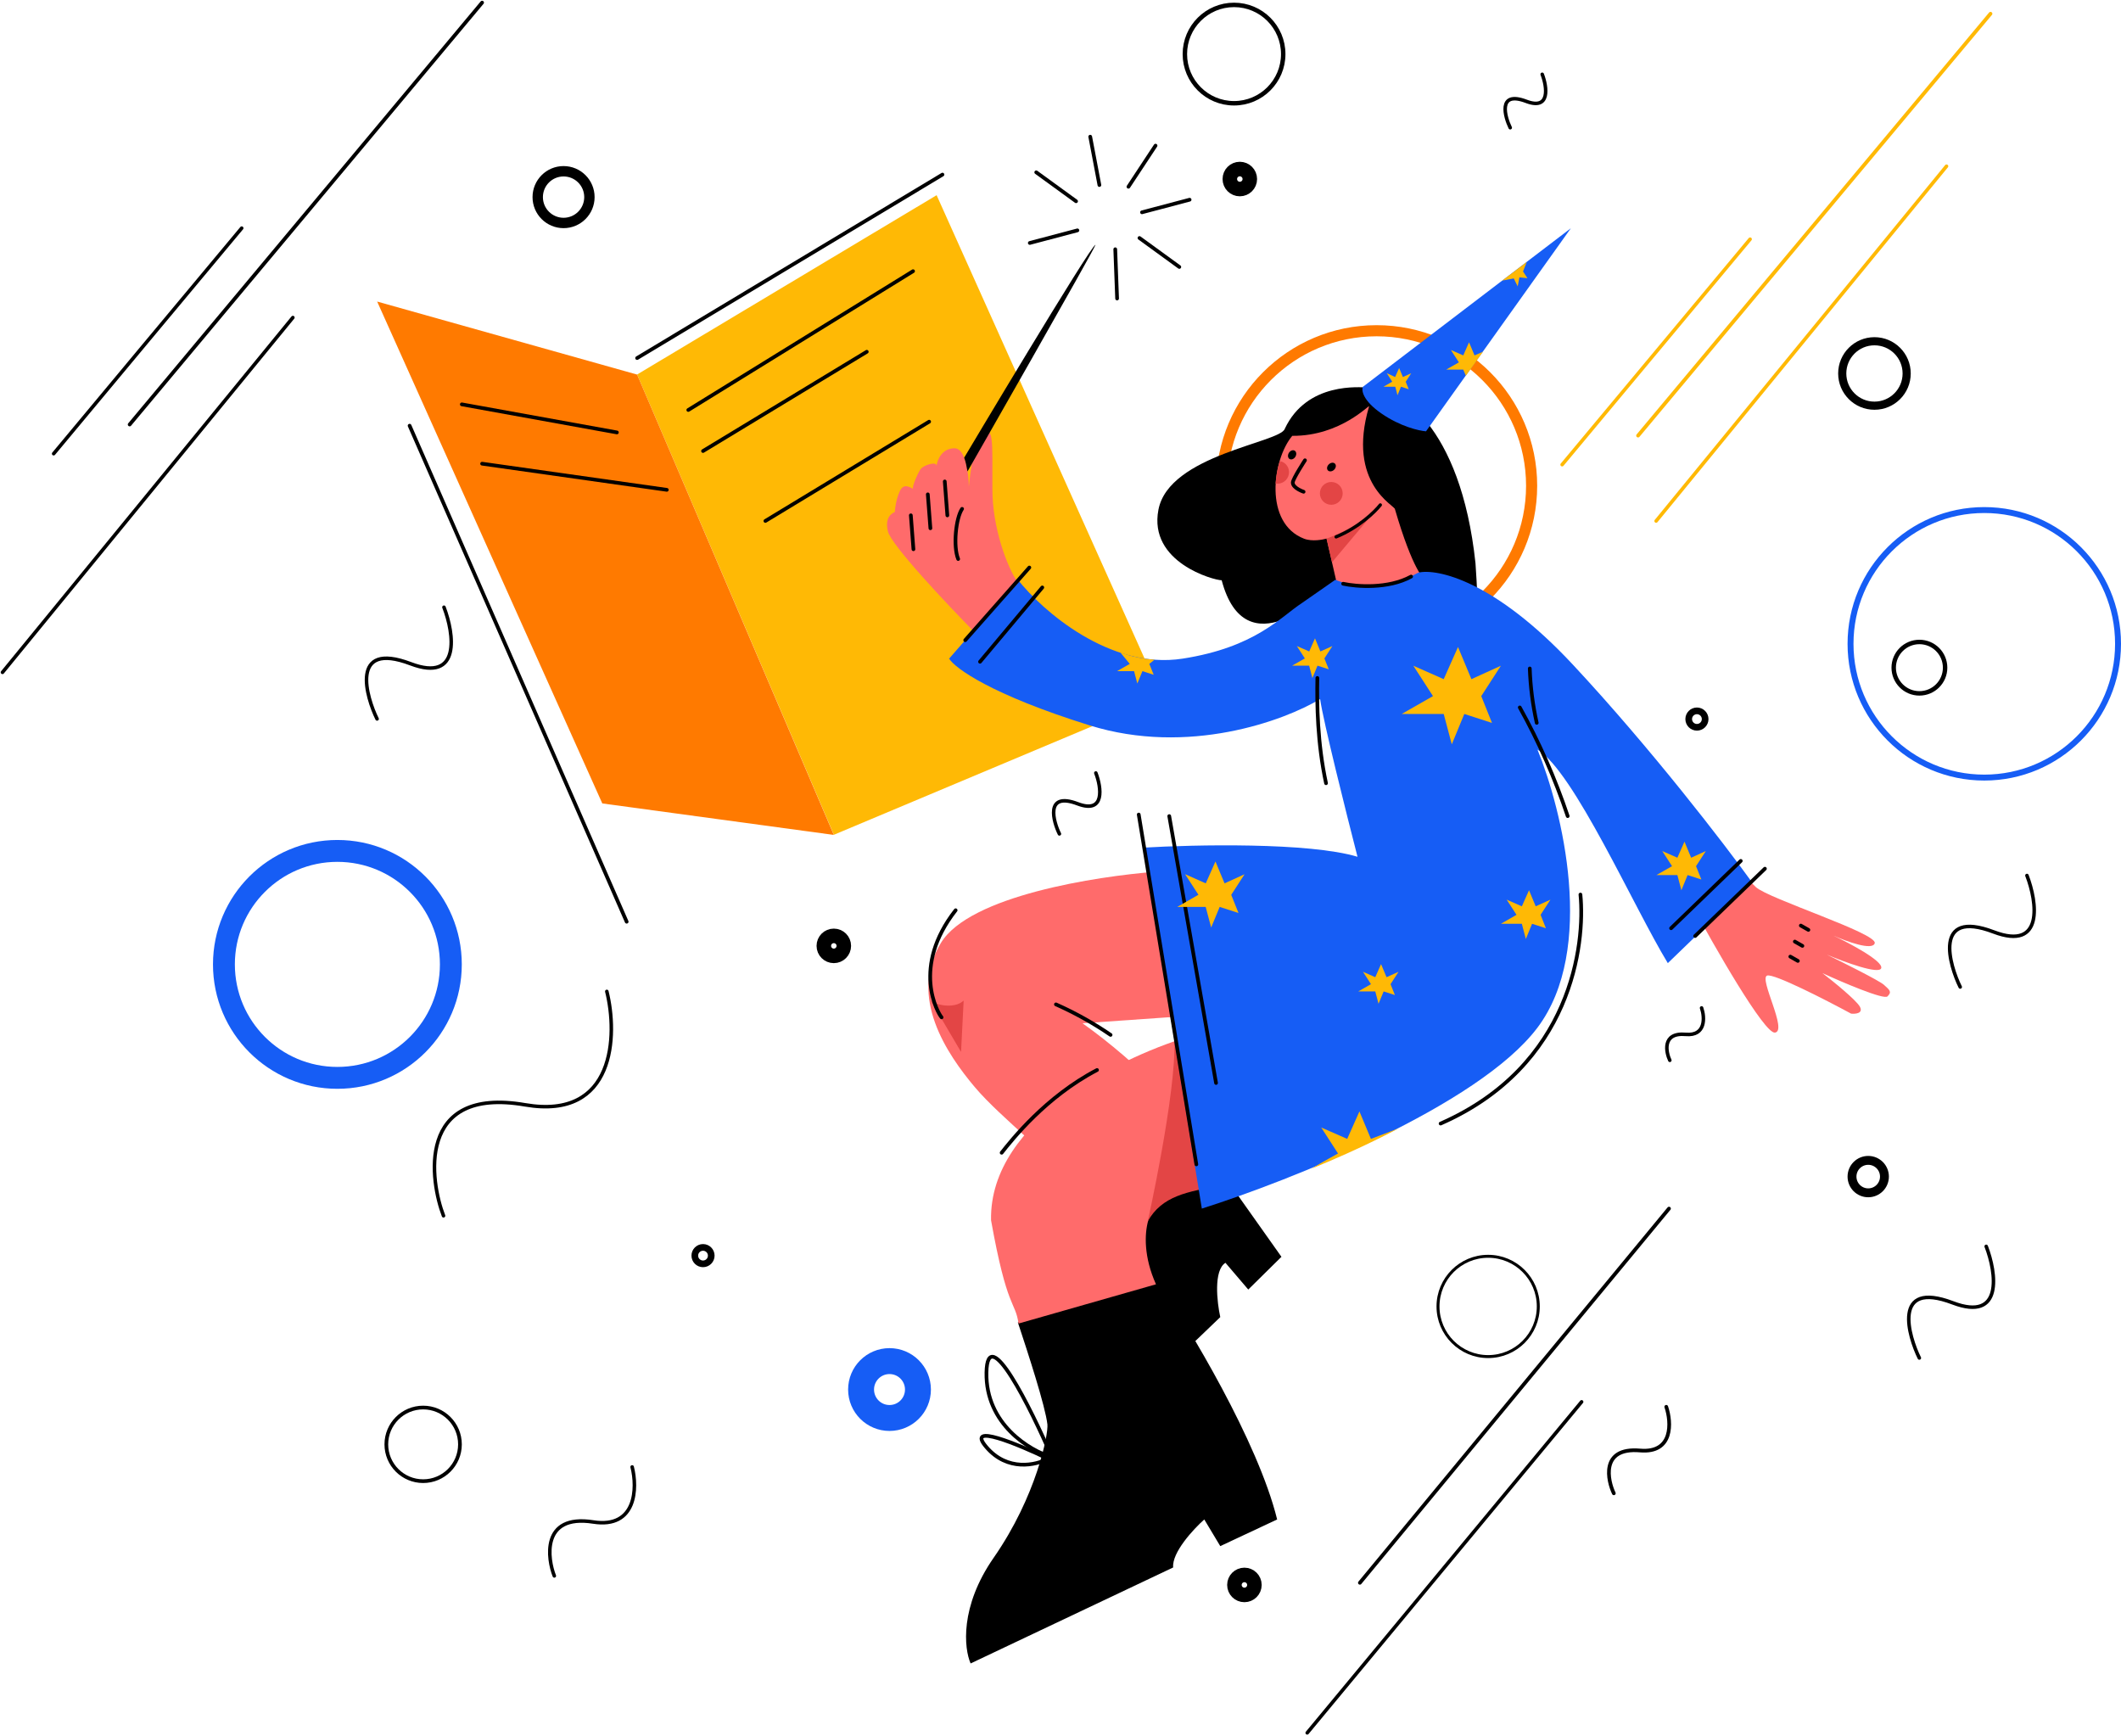
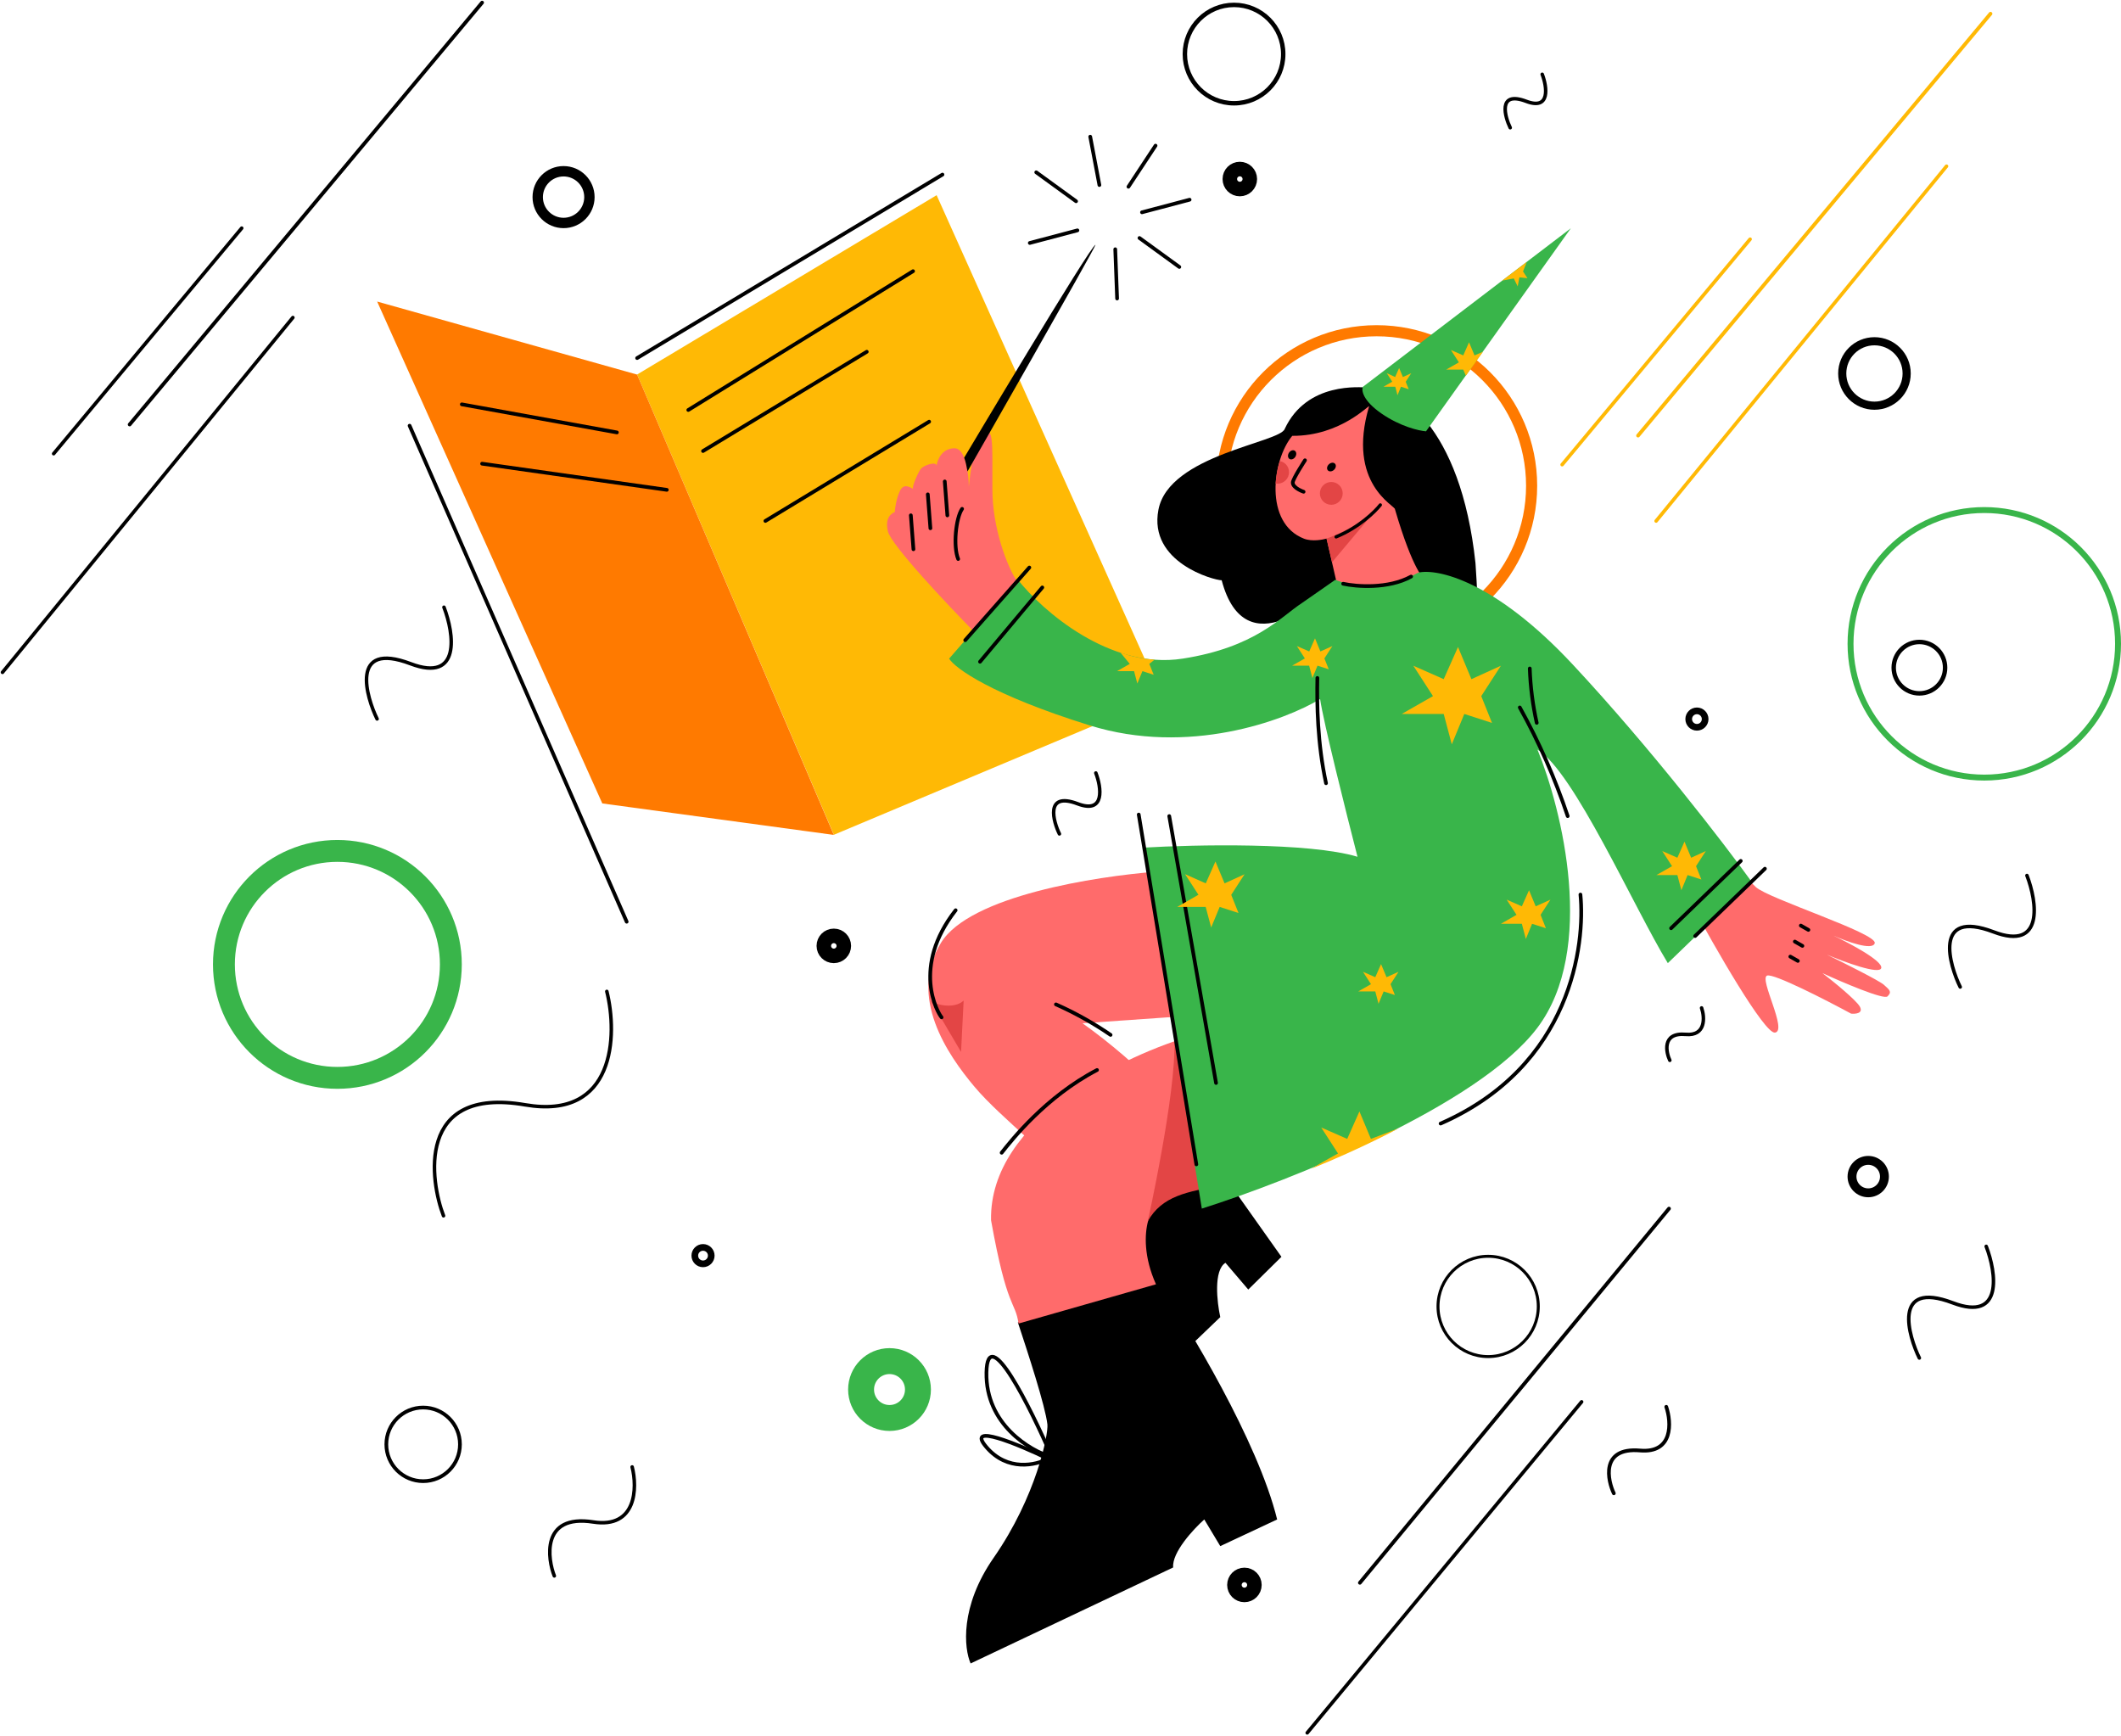
<svg xmlns="http://www.w3.org/2000/svg" width="2863.851" height="2342.876" viewBox="0 0 2863.851 2342.876">
  <g id="girl" transform="translate(-14969.647 -9041.479)">
    <g id="Background_Details" transform="translate(14883.6 8673.4)">
      <g id="Waves">
        <path id="Path_1096" data-name="Path 1096" d="M684.9,2009.5c-17.7-45.6-38-175.3,110.2-149.8,121.7,20.9,125-94.2,110.3-153.1" fill="none" stroke="#000" stroke-linecap="round" stroke-width="4.764" />
        <path id="Path_1097" data-name="Path 1097" d="M2340.7,1799.6c-4.7-9.7-11.6-37.9,21.5-35,27.2,2.4,25.8-23,21.4-35.7" fill="none" stroke="#000" stroke-linecap="round" stroke-width="4.764" />
        <path id="Path_1098" data-name="Path 1098" d="M2265.1,2384.2c-7.8-16-19.2-62.5,35.4-57.8,44.9,3.9,42.5-38,35.4-59" fill="none" stroke="#000" stroke-linecap="round" stroke-width="5" />
        <path id="Path_1099" data-name="Path 1099" d="M1516.5,1493.9c-7.7-15.5-20.6-57.8,24.7-40.6,37.2,14.1,32-22.1,24.5-41.6" fill="none" stroke="#000" stroke-linecap="round" stroke-width="4.764" />
        <path id="Path_1100" data-name="Path 1100" d="M595.2,1338.7c-14.1-28.5-37.8-106,45.3-74.5,68.2,25.9,58.8-40.5,45-76.3" fill="none" stroke="#000" stroke-linecap="round" stroke-width="4.764" />
        <path id="Path_1101" data-name="Path 1101" d="M2677.6,2201.5c-14.1-28.4-37.8-106,45.3-74.4,68.2,25.9,58.8-40.5,45-76.3" fill="none" stroke="#000" stroke-linecap="round" stroke-width="4.764" />
        <path id="Path_1102" data-name="Path 1102" d="M2125.2,540.5c-6.7-13.6-18.1-50.7,21.7-35.6,32.6,12.4,28.1-19.4,21.5-36.5" fill="none" stroke="#000" stroke-linecap="round" stroke-width="4.764" />
        <path id="Path_1103" data-name="Path 1103" d="M1225.8,871.1c-14.1-28.4-37.7-105.8,45.2-74.3,68.1,25.9,58.7-40.4,44.9-76.2" fill="none" stroke="#2039d2" stroke-linecap="round" stroke-width="5" />
        <path id="Path_1104" data-name="Path 1104" d="M2732.8,1700.6c-14.1-28.4-37.7-105.8,45.2-74.3,68.1,25.9,58.7-40.4,44.9-76.2" fill="none" stroke="#000" stroke-linecap="round" stroke-width="4.764" />
        <path id="Path_1105" data-name="Path 1105" d="M834.5,2495.7c-8.7-21.8-18.8-83.9,52.5-72.8,58.6,9.2,59.8-46.2,52.6-74.3" fill="none" stroke="#000" stroke-linecap="round" stroke-width="4.764" />
      </g>
      <g id="Lines">
        <path id="Path_1106" data-name="Path 1106" d="M412.4,676.1l-127,152.2L158.5,980.6" fill="none" stroke="#000" stroke-linecap="round" stroke-width="4.764" />
        <path id="Path_1107" data-name="Path 1107" d="M737,371.6,261.1,941.2" fill="none" stroke="#000" stroke-linecap="round" stroke-width="5" />
        <path id="Path_1108" data-name="Path 1108" d="M481.5,796.8l-392.1,479" fill="none" stroke="#000" stroke-linecap="round" stroke-width="4.764" />
        <path id="Path_1109" data-name="Path 1109" d="M2449.1,691,2322.2,843.2,2195.3,995.4" fill="none" stroke="#ffb905" stroke-linecap="round" stroke-width="4.764" />
        <path id="Path_1110" data-name="Path 1110" d="M2773.7,386.6,2297.8,956.2" fill="none" stroke="#ffb905" stroke-linecap="round" stroke-width="5" />
        <path id="Path_1111" data-name="Path 1111" d="M2714.3,592.5l-392.1,479" fill="none" stroke="#ffb905" stroke-linecap="round" stroke-width="4.764" />
        <path id="Path_1112" data-name="Path 1112" d="M2339.6,1999.8,1922.2,2505" fill="none" stroke="#000" stroke-linecap="round" stroke-width="5" />
        <path id="Path_1113" data-name="Path 1113" d="M2221.6,2260.7l-370.5,446.9" fill="none" stroke="#000" stroke-linecap="round" stroke-width="4.764" />
      </g>
      <g id="Black_Elipses">
        <circle id="Ellipse_185" data-name="Ellipse 185" cx="34.7" cy="34.7" r="34.7" transform="translate(2643 1234.8)" fill="none" stroke="#000" stroke-width="6" />
        <circle id="Ellipse_186" data-name="Ellipse 186" cx="21.9" cy="21.9" r="21.9" transform="translate(2586.7 1934.7)" fill="none" stroke="#000" stroke-width="12" />
        <circle id="Ellipse_187" data-name="Ellipse 187" cx="66.4" cy="66.4" r="66.4" transform="translate(1685.9 374.7)" fill="none" stroke="#000" stroke-width="6" />
        <circle id="Ellipse_188" data-name="Ellipse 188" cx="49.7" cy="49.7" r="49.7" transform="translate(607.7 2268.4)" fill="none" stroke="#000" stroke-width="5" />
        <circle id="Ellipse_189" data-name="Ellipse 189" cx="43.5" cy="43.5" r="43.5" transform="translate(2573.5 828.8)" fill="none" stroke="#000" stroke-width="11" />
        <circle id="Ellipse_190" data-name="Ellipse 190" cx="67.7" cy="67.7" r="67.7" transform="translate(2027.7 2064.2)" fill="none" stroke="#000" stroke-width="4" />
        <circle id="Ellipse_191" data-name="Ellipse 191" cx="11.1" cy="11.1" r="11.1" transform="translate(2366.2 1327.8)" fill="none" stroke="#000" stroke-width="9" />
        <circle id="Ellipse_192" data-name="Ellipse 192" cx="11.1" cy="11.1" r="11.1" transform="translate(1024.2 2052.2)" fill="none" stroke="#000" stroke-width="9" />
        <circle id="Ellipse_193" data-name="Ellipse 193" cx="13.5" cy="13.5" r="13.5" transform="translate(1746.6 596.3)" fill="none" stroke="#000" stroke-width="19.612" />
        <circle id="Ellipse_194" data-name="Ellipse 194" cx="34.9" cy="34.9" r="34.9" transform="translate(812.1 599.3)" fill="none" stroke="#000" stroke-width="14" />
        <circle id="Ellipse_195" data-name="Ellipse 195" cx="13.5" cy="13.5" r="13.5" transform="translate(1752.8 2494.4)" fill="none" stroke="#000" stroke-width="19.612" />
        <circle id="Ellipse_196" data-name="Ellipse 196" cx="13.5" cy="13.5" r="13.5" transform="translate(1198.4 1631.6)" fill="none" stroke="#000" stroke-width="19.612" />
      </g>
      <g id="Color_Elipses">
-         <circle id="Ellipse_197" data-name="Ellipse 197" cx="153.2" cy="153.2" r="153.2" transform="translate(388.4 1516.9)" fill="none" stroke="#165df5" stroke-width="29.539" />
+         <circle id="Ellipse_197" data-name="Ellipse 197" cx="153.2" cy="153.2" r="153.2" transform="translate(388.4 1516.9)" fill="none" stroke="#39b54a" stroke-width="29.539" />
        <circle id="Ellipse_198" data-name="Ellipse 198" cx="209.3" cy="209.3" r="209.3" transform="translate(1735.5 814.6)" fill="none" stroke="#ff7a00" stroke-width="15" />
-         <circle id="Ellipse_199" data-name="Ellipse 199" cx="180.6" cy="180.6" r="180.6" transform="translate(2584.7 1056.7)" fill="none" stroke="#165df5" stroke-width="8" />
-         <circle id="Ellipse_200" data-name="Ellipse 200" cx="38.4" cy="38.4" r="38.4" transform="translate(1248.7 2205.7)" fill="none" stroke="#165df5" stroke-width="35" />
+         <circle id="Ellipse_199" data-name="Ellipse 199" cx="180.6" cy="180.6" r="180.6" transform="translate(2584.7 1056.7)" fill="none" stroke="#39b54a" stroke-width="8" />
+         <circle id="Ellipse_200" data-name="Ellipse 200" cx="38.4" cy="38.4" r="38.4" transform="translate(1248.7 2205.7)" fill="none" stroke="#39b54a" stroke-width="35" />
      </g>
    </g>
    <g id="Girl-2" data-name="Girl" transform="translate(14883.6 8673.4)">
      <g id="Book">
        <path id="Path_1114" data-name="Path 1114" d="M1350.7,631.6,946.3,873.7,1212,1495.1l442.8-186Z" fill="#ffb905" />
        <path id="Path_1115" data-name="Path 1115" d="M595.3,775.2l351,98.6,265.6,621.5-312.6-42.5Z" fill="#ff7a00" />
        <path id="Path_1116" data-name="Path 1116" d="M946.3,851.5l412.3-247.7" fill="none" stroke="#000" stroke-linecap="round" stroke-width="5" />
        <path id="Path_1117" data-name="Path 1117" d="M639.1,942.8l293.1,669.7" fill="none" stroke="#000" stroke-linecap="round" stroke-width="5" />
        <path id="Path_1118" data-name="Path 1118" d="M1015.4,921.6l303.5-187.4" fill="none" stroke="#000" stroke-linecap="round" stroke-width="5" />
        <path id="Path_1119" data-name="Path 1119" d="M1035.3,977l221.1-134" fill="none" stroke="#000" stroke-linecap="round" stroke-width="5" />
        <path id="Path_1120" data-name="Path 1120" d="M1119.5,1071.4l221.1-134" fill="none" stroke="#000" stroke-linecap="round" stroke-width="5" />
        <path id="Path_1121" data-name="Path 1121" d="M709.6,914,919,951.9" fill="none" stroke="#000" stroke-linecap="round" stroke-width="5" />
        <path id="Path_1122" data-name="Path 1122" d="M737,994.1l249.4,35.3" fill="none" stroke="#000" stroke-linecap="round" stroke-width="5" />
      </g>
      <g id="Legs">
        <path id="Path_1123" data-name="Path 1123" d="M1589.9,2086.9c2-14-24.5-88.9-28.4-97.4l167.9-47.3,86.9,122.7-44.8,44.2-30.8-36.1c-16.3,10.2-11.4,53.2-7,73.3l-161.2,154.8c-1-1.4-4.5-7.6-11-21.5C1538.2,2209.7,1588,2100.2,1589.9,2086.9Z" />
        <path id="Path_1124" data-name="Path 1124" d="M1650.9,2100.3l-190.5,53.1c13.6,41.2,37.1,113.1,39.9,137.8,1.4,13.1-14.9,97.1-72.5,179.9-46.1,66.2-40,122.8-31.2,142.8l273.5-129.6c-1.9-20.1,27.2-51.6,42-64.8l21.6,36,76.8-36C1784.5,2313.8,1690.5,2158.7,1650.9,2100.3Z" />
        <path id="Path_1125" data-name="Path 1125" d="M1506.4,2335.5c-28.9-67.1-87.1-183.9-88.4-114.3C1416.8,2290.9,1476.4,2326.5,1506.4,2335.5Z" fill="none" stroke="#000" stroke-width="5" />
        <path id="Path_1126" data-name="Path 1126" d="M1501.1,2337.5c-39.7-19.2-111.9-49.3-83.3-15.8C1446.3,2355.3,1485.2,2346.2,1501.1,2337.5Z" fill="none" stroke="#000" stroke-width="5" />
        <path id="Path_1127" data-name="Path 1127" d="M1356.5,1641.1c38.8-63.7,209.8-89.9,291-96.2l36.4,195.2-136.2,9.5c74.3,52.7,151.2,131.2,177.5,178.9l-147.5,114.4c-18.2-36.7-26.2-50.3-36-64.6-34-49.9-102.4-98.6-139.7-142.8C1364.8,1791.2,1312.1,1714.1,1356.5,1641.1Z" fill="#ff6b6b" />
        <path id="Path_1128" data-name="Path 1128" d="M1424.2,2015.6c-2.8-136.8,181.8-223.8,274.3-250.2l67.9,200.8c-20.3.4-116.9,3.6-129.9,49.4-5.3,18.6-6.1,49.7,10.4,86.4l-185.6,53C1456.8,2124,1446,2137.3,1424.2,2015.6Z" fill="#ff6b6b" />
        <path id="Path_1129" data-name="Path 1129" d="M1387.2,1719c-13.2,12.3-39.9,5.1-44.3,0l40.8,69.3Z" fill="#e34545" />
        <path id="Path_1130" data-name="Path 1130" d="M1736.1,1968.7l-64.4-195.3c2.6,70.5-35.9,243.6-35.9,243.6C1654.8,1982.9,1688.8,1976.7,1736.1,1968.7Z" fill="#e34545" />
        <path id="Path_1131" data-name="Path 1131" d="M1438.5,1924.4c13.4-17,59.7-75.7,128.8-111.7" fill="none" stroke="#000" stroke-linecap="round" stroke-width="5" />
        <path id="Path_1132" data-name="Path 1132" d="M1357.4,1741.6c-5.2-5.9-41.1-67.8,19-144.6" fill="none" stroke="#000" stroke-linecap="round" stroke-width="5" />
        <path id="Path_1133" data-name="Path 1133" d="M1511.8,1724.1a461.714,461.714,0,0,1,73.8,41.2" fill="none" stroke="#000" stroke-linecap="round" stroke-width="5" />
      </g>
      <g id="Head">
        <path id="Path_1134" data-name="Path 1134" d="M1932.2,891.2c40.9-3,126.2,50.4,146.1,237.2,4.8,70.5,2,69,0,59.5-16.4.7-116.7-9.8-204.7-19.7,0,0-105.9,104.6-138-16.7-10.5,0-99.1-24-85.4-95.2,14.2-74.4,164.6-90.4,170.6-109.3C1850.9,882.9,1923.6,891.2,1932.2,891.2Z" />
        <path id="Path_1135" data-name="Path 1135" d="M1846.9,1095.4c-54.3-20.9-43.2-106.2-16-138.9,65.9.4,104.9-43.6,103.7-39.7-30.9,105,36.3,134.4,35,138.9,24.5,83.8,39.6,94.2,39.5,94.3-34.7,44.4-81.6,33.8-114.7,20.2l-17.2-75C1872.5,1096.6,1857.9,1099.6,1846.9,1095.4Z" fill="#ff6b6b" />
        <circle id="Ellipse_201" data-name="Ellipse 201" cx="15.4" cy="15.4" r="15.4" transform="translate(1868.2 1018.8)" fill="#e34545" />
        <path id="Path_1136" data-name="Path 1136" d="M1826.3,1008.3a15.521,15.521,0,0,1-17.9,12.6,132.307,132.307,0,0,1,2-15.4,91,91,0,0,1,3.8-14.9A15.157,15.157,0,0,1,1826.3,1008.3Z" fill="#e34545" />
        <path id="Path_1137" data-name="Path 1137" d="M1877.2,1095.2c16.1-5.6,52.7-22.5,72.2-45.2l1.1-1.3c-.4.5-.8.9-1.1,1.3l-64.8,77.1Z" fill="#e34545" />
        <path id="Path_1138" data-name="Path 1138" d="M1846.2,1032s-14.6-4.9-14.6-12.4c0-4.8,16.5-30.1,16.5-30.1" fill="none" stroke="#000" stroke-linecap="round" stroke-width="5" />
        <path id="Path_1139" data-name="Path 1139" d="M1949.8,1049.8c-7.2,9.2-29.1,30.6-59.7,43.1" fill="none" stroke="#000" stroke-linecap="round" stroke-width="4.433" />
        <ellipse id="Ellipse_202" data-name="Ellipse 202" cx="6.6" cy="5.1" rx="6.6" ry="5.1" transform="matrix(0.726, -0.688, 0.688, 0.726, 1875.523, 999.479)" />
        <ellipse id="Ellipse_203" data-name="Ellipse 203" cx="6.6" cy="5.1" rx="6.6" ry="5.1" transform="translate(1822.847 984.896) rotate(-57.003)" />
      </g>
      <g id="Hat">
-         <path id="Path_1140" data-name="Path 1140" d="M2207.1,676.2,1926.3,890.3c-2.2,4.7-.2,18.6,25.1,36.1s50.6,23.3,60.1,24Z" fill="#165df5" />
+         <path id="Path_1140" data-name="Path 1140" d="M2207.1,676.2,1926.3,890.3c-2.2,4.7-.2,18.6,25.1,36.1s50.6,23.3,60.1,24Z" fill="#39b54a" />
        <path id="Path_1141" data-name="Path 1141" d="M2061.8,847.9l7.8-17.7,7.4,17.7,11.4-4.9-23.1,32.4-3.5-8.3h-23.1l17.2-9.8-10.8-16.7Z" fill="#ffb905" />
        <path id="Path_1142" data-name="Path 1142" d="M1969.8,877.1l5.4-12.2,5.1,12.2,11.2-5.1-7.4,11.5,4.1,10.1-10.5-3.4-4.7,11.5-3-11.5h-15.9l11.8-6.8-7.4-11.5Z" fill="#ffb905" />
        <path id="Path_1143" data-name="Path 1143" d="M2130,744l-15.6,2.9,33.1-25.1-5,12.8,6,9.1-10.9-1.2-2.3,12.2Z" fill="#ffb905" />
      </g>
      <g id="Hands">
        <path id="Path_1144" data-name="Path 1144" d="M2482.6,1762.2c-14.2,1.7-81.6-115.7-113.6-175.3l57.2-59.3c6,13.3,24.1,32.1,30.6,38.1,17.3,15.9,163.8,62.3,160.6,75.7-2.6,10.7-38.2-2.3-55.7-10.1,22.2,10.5,66.3,33.9,64.5,43.6s-49.8-8-73.5-18c22.9,11.2,70.4,34.9,77,40.7l.2.2c8,7.1,10.8,9.5,4.7,15.5-4.9,4.9-60.6-18.9-87.8-31.4,14.6,11.2,45.1,36,50.4,45.1,5.2,9.2-5.6,10.2-11.7,9.6-34-18.4-104.4-54.5-113.4-51.4C2460.7,1689.1,2500.3,1760.1,2482.6,1762.2Z" fill="#ff6b6b" />
        <path id="Path_1145" data-name="Path 1145" d="M1426,1028.3c0,52.2,19.6,104.8,34.3,126.2l-58.1,67.4c-37.4-37.9-113.2-118.4-117.3-136.5-4.2-18.1,4.3-23.9,9.4-26.1,0-4.1,1.8-17.9,6.9-28.5,4.9-10.3,12.7-5.4,17.7-2.8-1.8-2.5,6.7-22,10.4-26.8,3.8-5,21.4-10.9,21.3-4.2.9-7,6.5-23.7,24.4-23.7,14.9,0,19,34.5,19.2,51.7,1.5-14.9,7.1-66.8,19.1-72.9C1427.6,944.9,1426,960.6,1426,1028.3Z" fill="#ff6b6b" />
        <path id="Path_1146" data-name="Path 1146" d="M1565.2,698.6c-6.1,0-177.3,287.4-177.3,287.4a66.04,66.04,0,0,1,2.5,8.5c.8,3.7,2,10.1,2,10.1S1565.2,702.4,1565.2,698.6Z" />
        <path id="Path_1147" data-name="Path 1147" d="M1646.3,564.7l-36.6,55.5" fill="none" stroke="#000" stroke-linecap="round" stroke-width="5" />
        <path id="Path_1148" data-name="Path 1148" d="M1558.1,552.6l12.4,65.3" fill="none" stroke="#000" stroke-linecap="round" stroke-width="5" />
        <path id="Path_1149" data-name="Path 1149" d="M1692.3,637.7l-64.3,17" fill="none" stroke="#000" stroke-linecap="round" stroke-width="5" />
        <path id="Path_1150" data-name="Path 1150" d="M1540.8,679.1l-64.3,17" fill="none" stroke="#000" stroke-linecap="round" stroke-width="5" />
        <path id="Path_1151" data-name="Path 1151" d="M1591.9,704.6l2.5,66.5" fill="none" stroke="#000" stroke-linecap="round" stroke-width="5" />
        <path id="Path_1152" data-name="Path 1152" d="M1624.6,689.4l53.8,39.1" fill="none" stroke="#000" stroke-linecap="round" stroke-width="5" />
        <path id="Path_1153" data-name="Path 1153" d="M1485.2,600.7l53.8,39.1" fill="none" stroke="#000" stroke-linecap="round" stroke-width="5" />
        <path id="Path_1154" data-name="Path 1154" d="M2527.8,1623.5l-10.2-5.8" fill="none" stroke="#000" stroke-linecap="round" stroke-width="5" />
        <path id="Path_1155" data-name="Path 1155" d="M1385.1,1055.1c-8.4,12.3-12.3,50.6-5.3,67.7" fill="none" stroke="#000" stroke-linecap="round" stroke-width="5" />
        <path id="Path_1156" data-name="Path 1156" d="M1361.7,1018.1l3.5,45.8" fill="none" stroke="#000" stroke-linecap="round" stroke-width="5" />
        <path id="Path_1157" data-name="Path 1157" d="M1338.8,1035.5l3.5,45.8" fill="none" stroke="#000" stroke-linecap="round" stroke-width="5" />
        <path id="Path_1158" data-name="Path 1158" d="M1315.9,1063.8l3.5,45.8" fill="none" stroke="#000" stroke-linecap="round" stroke-width="5" />
        <path id="Path_1159" data-name="Path 1159" d="M2519.7,1645.1l-10.2-5.8" fill="none" stroke="#000" stroke-linecap="round" stroke-width="5" />
        <path id="Path_1160" data-name="Path 1160" d="M2513.6,1665.4l-10.2-5.8" fill="none" stroke="#000" stroke-linecap="round" stroke-width="5" />
      </g>
      <g id="Body">
-         <path id="Path_1161" data-name="Path 1161" d="M1889.1,1150.8l-45.1,31.4c-29,18.9-62.8,59.8-161.1,75.1s-189.3-64.6-222.5-106.5l-92.8,106.5c7.7,12.7,56.5,48.6,189.7,90.1s263-6.4,311.2-35.5c4.4,30.6,35.5,154.7,50.5,212.9-65.5-19.7-220.2-16.4-289.4-12.3l79.2,487.3c117.8-37.3,373.5-138.4,453.2-244.3s33.2-294.4,0-375.4c49.1,29.5,130,212.8,176,288.3l113.4-109.5c-36.4-50.5-135.7-179.9-241.6-293.5s-183.4-130.1-208.8-124.2C1953,1167.5,1906.4,1158.5,1889.1,1150.8Z" fill="#165df5" />
+         <path id="Path_1161" data-name="Path 1161" d="M1889.1,1150.8l-45.1,31.4c-29,18.9-62.8,59.8-161.1,75.1s-189.3-64.6-222.5-106.5l-92.8,106.5c7.7,12.7,56.5,48.6,189.7,90.1s263-6.4,311.2-35.5c4.4,30.6,35.5,154.7,50.5,212.9-65.5-19.7-220.2-16.4-289.4-12.3l79.2,487.3c117.8-37.3,373.5-138.4,453.2-244.3s33.2-294.4,0-375.4c49.1,29.5,130,212.8,176,288.3l113.4-109.5c-36.4-50.5-135.7-179.9-241.6-293.5s-183.4-130.1-208.8-124.2C1953,1167.5,1906.4,1158.5,1889.1,1150.8Z" fill="#39b54a" />
        <path id="Path_1162" data-name="Path 1162" d="M1623.6,1467.8l77.8,472.3" fill="none" stroke="#000" stroke-linecap="round" stroke-width="5" />
        <path id="Path_1163" data-name="Path 1163" d="M1664.8,1469.9l63.2,360.3" fill="none" stroke="#000" stroke-linecap="round" stroke-width="5" />
        <path id="Path_1164" data-name="Path 1164" d="M2138.1,1323.2a873.606,873.606,0,0,1,64.7,146.7" fill="none" stroke="#000" stroke-linecap="round" stroke-width="5" />
        <path id="Path_1165" data-name="Path 1165" d="M1864.8,1283.4c-.7,35.7,0,87.6,11.7,142.1" fill="none" stroke="#000" stroke-linecap="round" stroke-width="5" />
        <path id="Path_1166" data-name="Path 1166" d="M2151.6,1270.6a398.105,398.105,0,0,0,9.4,73.4" fill="none" stroke="#000" stroke-linecap="round" stroke-width="5" />
        <path id="Path_1167" data-name="Path 1167" d="M2220,1575.8c6.6,66.4-11.4,231.3-188.8,309.2" fill="none" stroke="#000" stroke-linecap="round" stroke-width="5" />
        <path id="Path_1168" data-name="Path 1168" d="M1475.9,1134.3l-86.6,98.1" fill="none" stroke="#000" stroke-linecap="round" stroke-width="5" />
        <path id="Path_1169" data-name="Path 1169" d="M2469.1,1540.9l-94.2,90.9" fill="none" stroke="#000" stroke-linecap="round" stroke-width="5" />
        <path id="Path_1170" data-name="Path 1170" d="M2436.5,1530.4l-94.1,90.9" fill="none" stroke="#000" stroke-linecap="round" stroke-width="5" />
        <path id="Path_1171" data-name="Path 1171" d="M1493.4,1161.2l-84.1,100.3" fill="none" stroke="#000" stroke-linecap="round" stroke-width="5" />
        <path id="Path_1172" data-name="Path 1172" d="M1899.6,1156.2c17.7,3.9,60.9,7.3,91.8-9.7" fill="none" stroke="#000" stroke-linecap="round" stroke-width="5" />
        <g id="Stars">
          <path id="Path_1173" data-name="Path 1173" d="M2035.4,1285l19.3-43.4,18.1,43.4,39.8-18.1-26.5,41,14.5,36.2-37.4-12.1-16.9,41-10.9-41h-56.7l42.2-24.1-26.5-41Z" fill="#ffb905" />
          <path id="Path_1174" data-name="Path 1174" d="M2140.9,1591.7l9.7-21.7,9,21.7,19.9-9-13.3,20.5,7.2,18.1-18.7-6-8.4,20.5-5.4-20.5h-28.3l21.1-12.1-13.3-20.5Z" fill="#ffb905" />
          <path id="Path_1175" data-name="Path 1175" d="M1943,1687.4l7.8-17.7,7.4,17.7,16.2-7.3-10.8,16.7,5.9,14.7-15.2-4.9-6.9,16.7-4.4-16.7h-23l17.2-9.8-10.8-16.7Z" fill="#ffb905" />
          <path id="Path_1176" data-name="Path 1176" d="M1853.8,1247.6l7.8-17.7,7.3,17.7,16.2-7.3-10.8,16.7,5.9,14.7-15.2-4.9-6.9,16.7-4.4-16.7h-23l17.2-9.8-10.8-16.7Z" fill="#ffb905" />
          <path id="Path_1177" data-name="Path 1177" d="M2350.9,1526.1l9.6-21.7,9,21.7,19.8-9-13.2,20.4,7.2,18-18.6-6-8.4,20.5-5.4-20.5h-28.3l21.1-12-13.2-20.4Z" fill="#ffb905" />
          <path id="Path_1178" data-name="Path 1178" d="M1598.8,1249s10.7,3.8,17.8,5.4c5.7,1.3,9.5,2.1,15.2,2.9,4.9.7,13.1,1.5,13.1,1.5l-7,5.6,5.9,14.7-15.2-4.9-6.9,16.7-4.4-16.7h-23l17.2-9.8Z" fill="#ffb905" />
          <path id="Path_1179" data-name="Path 1179" d="M1714.1,1560.7l13.1-29.5,12.3,29.5,27-12.3-18,27.8,9.8,24.5-25.4-8.2-11.5,27.8-7.4-27.8h-38.4l28.6-16.4-18-27.8Z" fill="#ffb905" />
          <path id="Path_1180" data-name="Path 1180" d="M1905.1,1905.7l16.5-37.1,15.5,37.1,37.3-14.2s-48.6,26.5-117.8,54.5c13.9-8.5,36.1-20.6,36.1-20.6l-22.7-35.1Z" fill="#ffb905" />
        </g>
      </g>
    </g>
  </g>
</svg>
